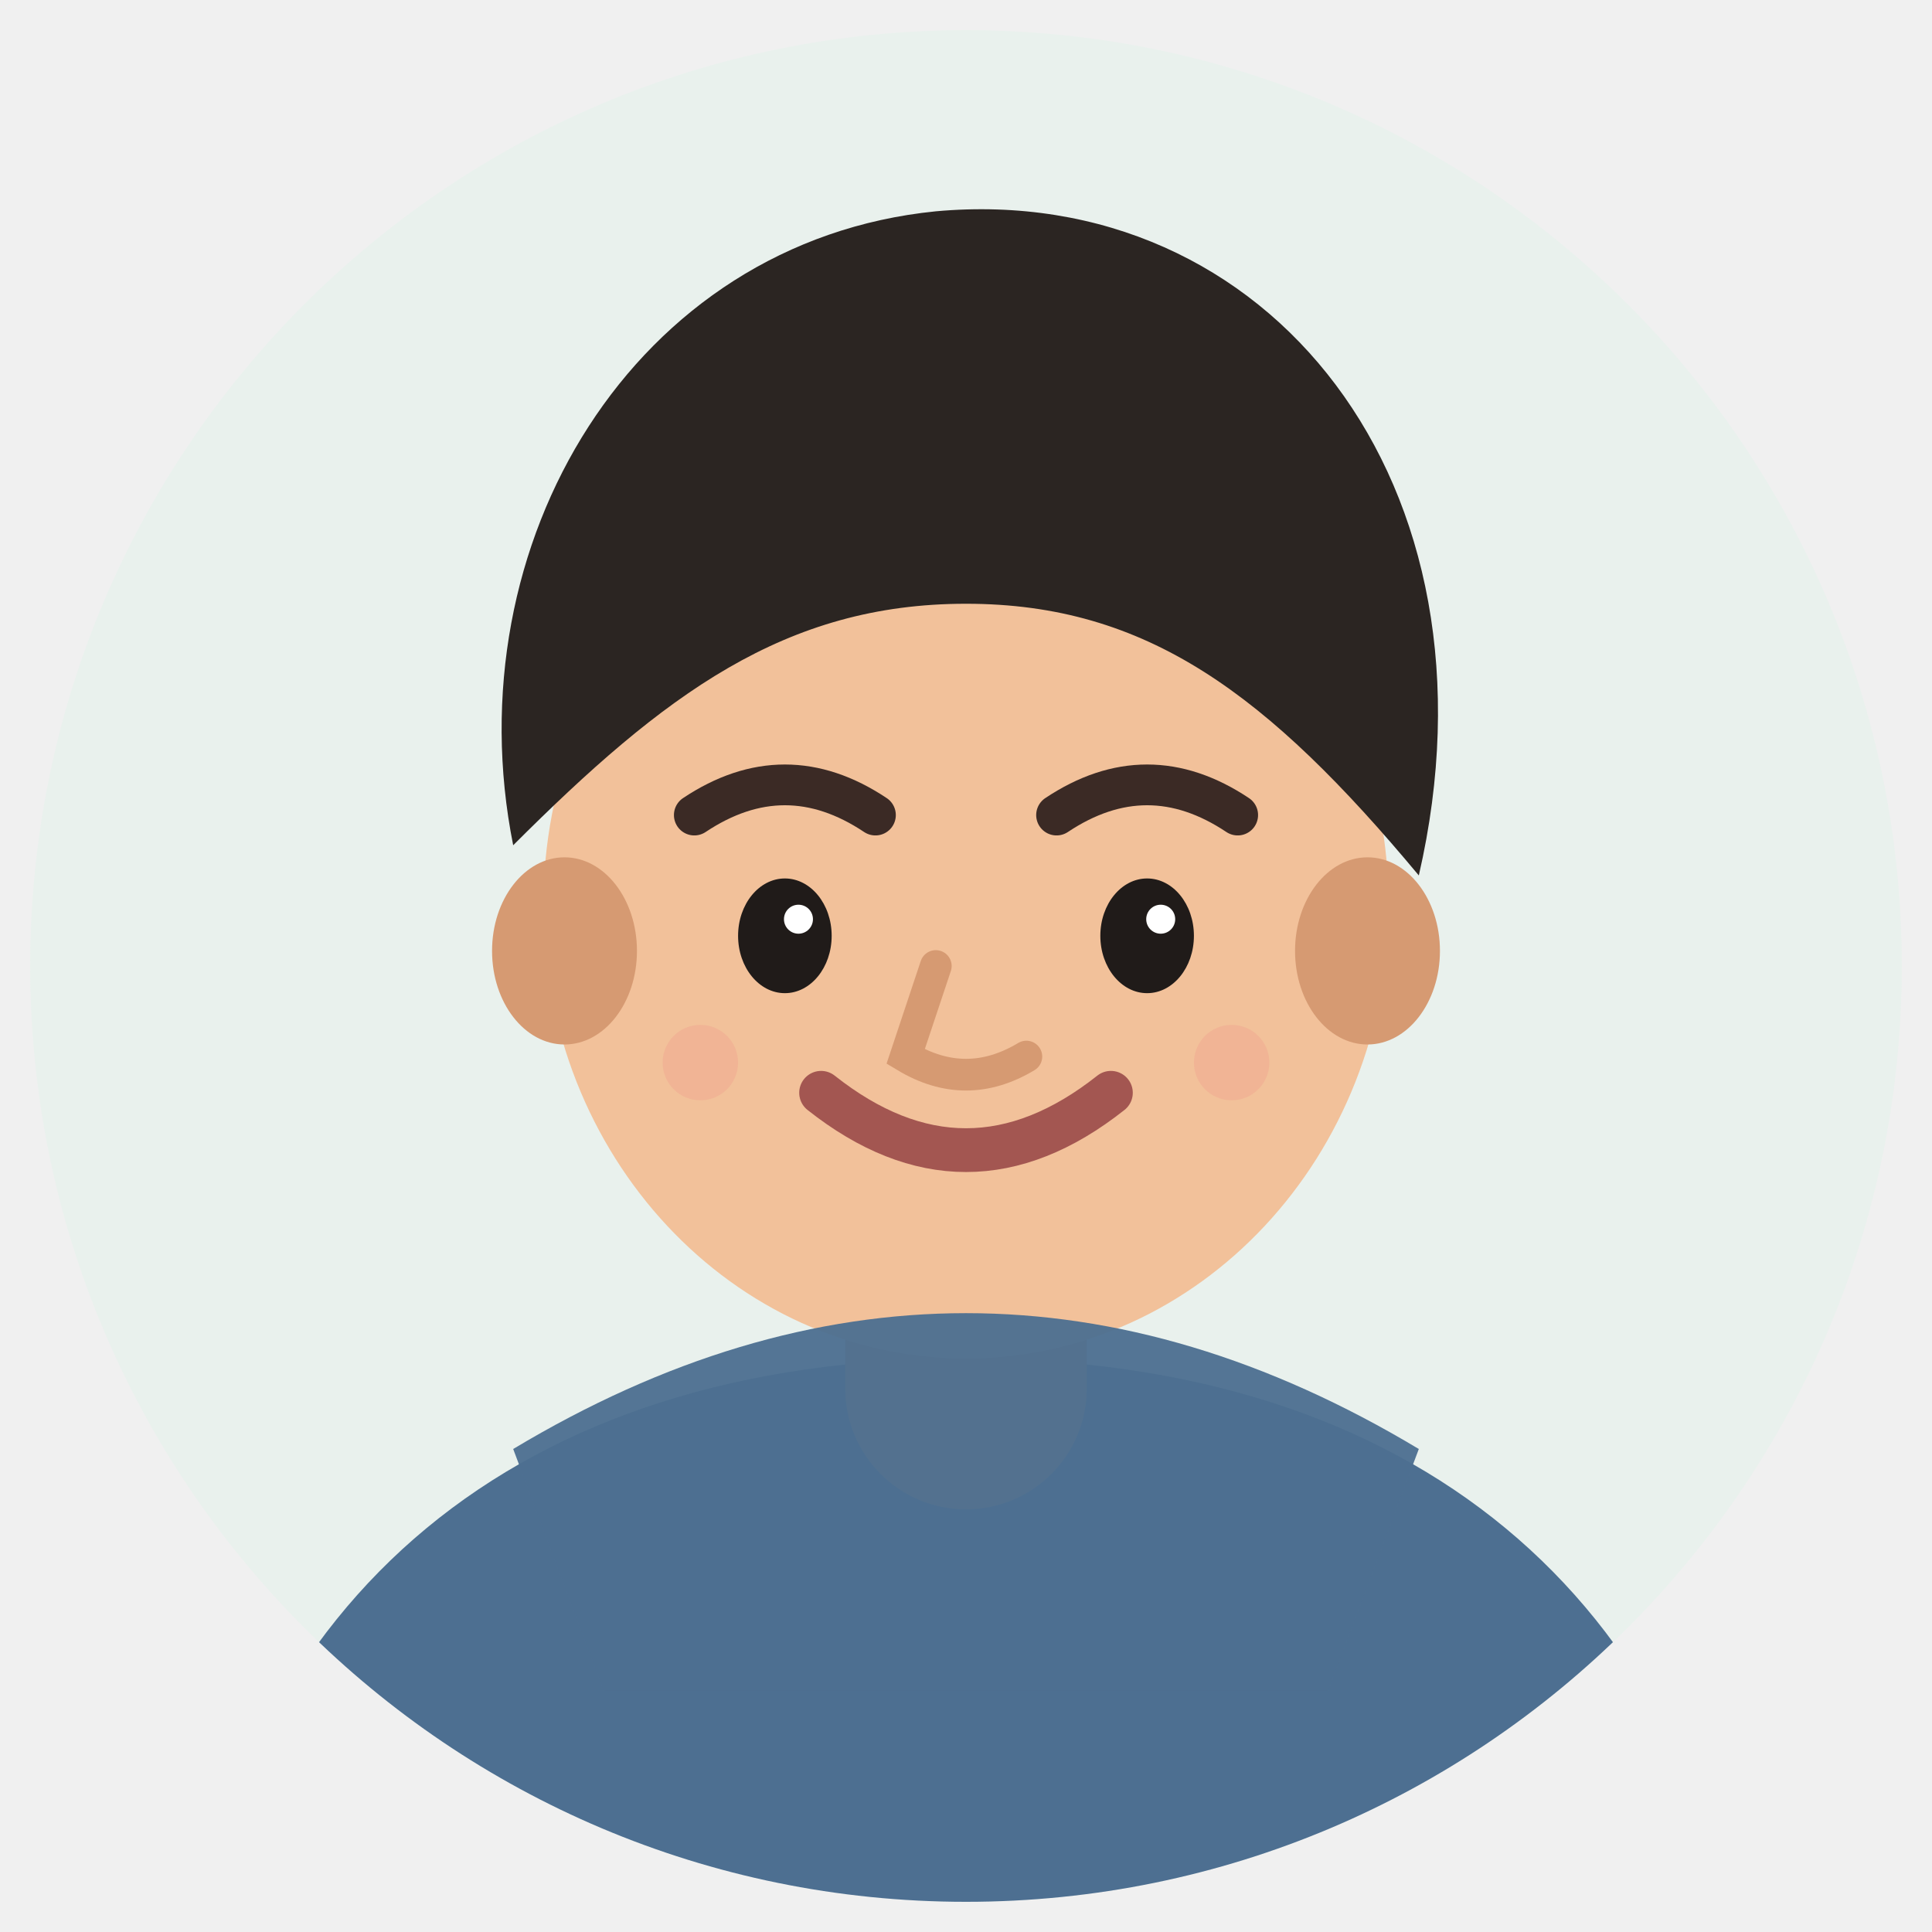
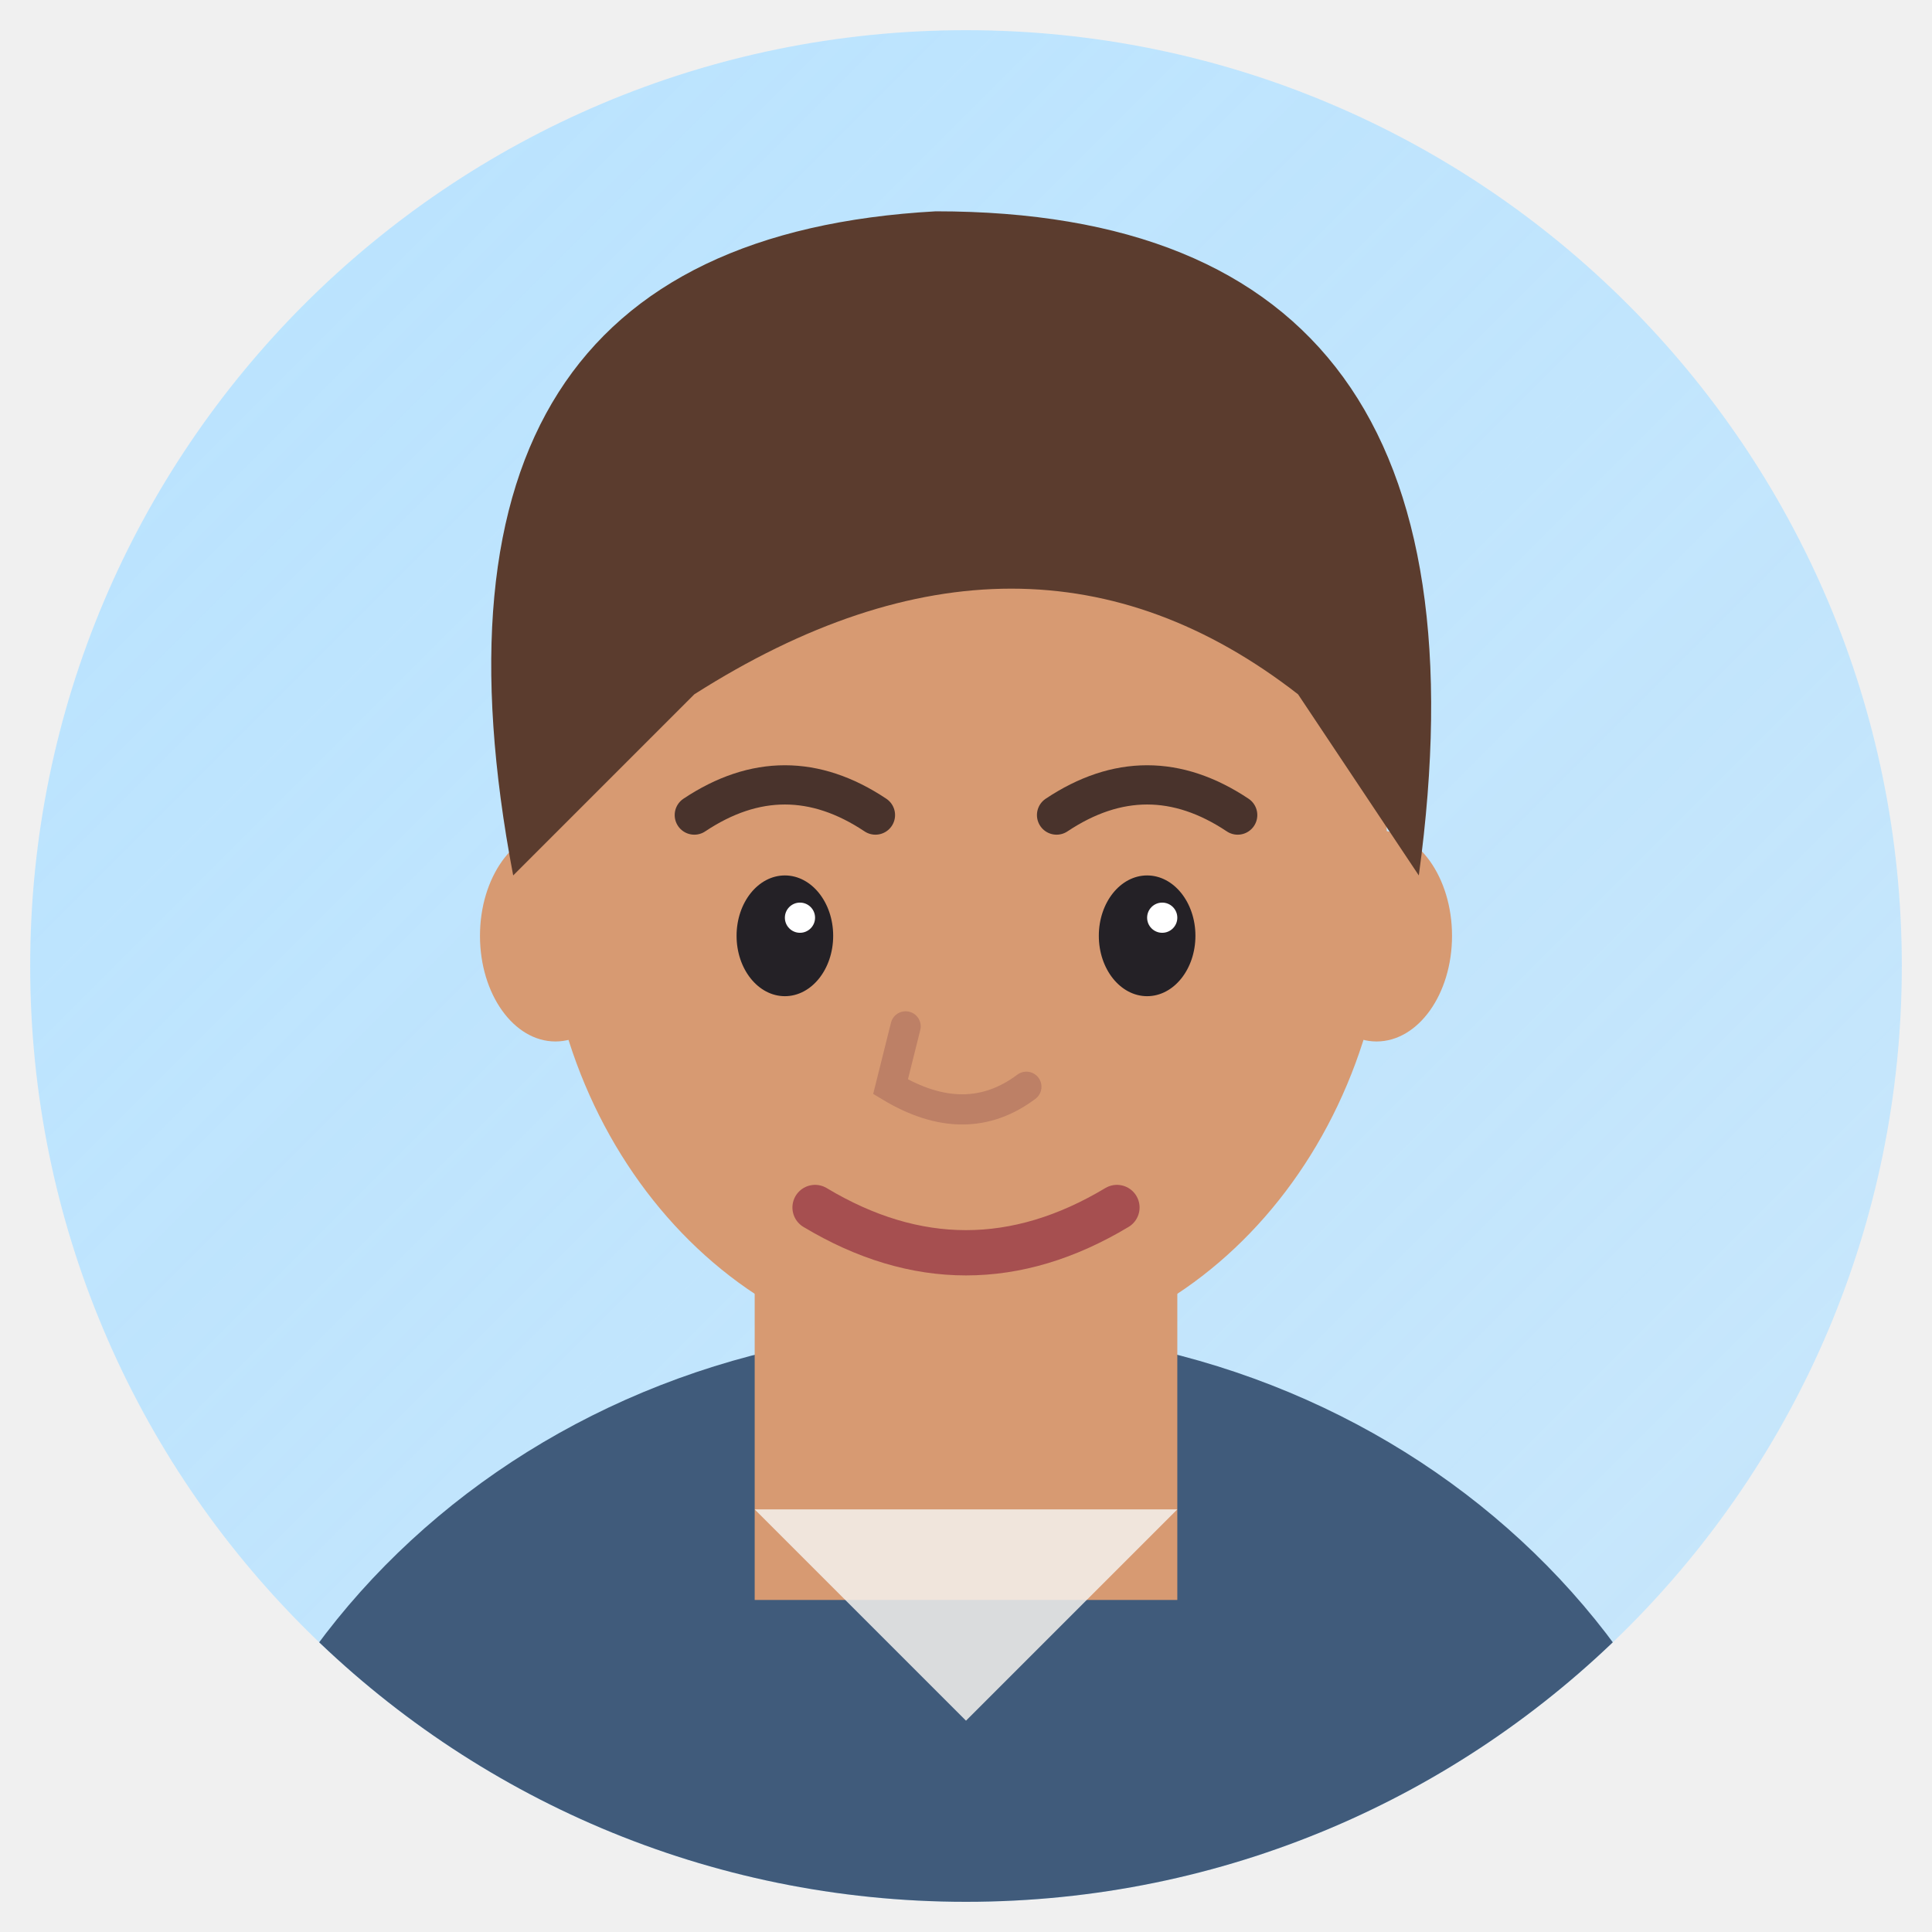
<svg xmlns="http://www.w3.org/2000/svg" width="64" height="64" viewBox="0 0 64 64">
  <defs>
-     <clipPath id="clip">
+     <clipPath id="c">
      <circle cx="32" cy="32" r="31" />
    </clipPath>
+     <linearGradient id="bg" x1="0" y1="0" x2="1" y2="1">
+       <stop stop-color="#b9e3ff" />
+       <stop offset="1" stop-color="#b9e3ff" stop-opacity=".72" />
+     </linearGradient>
  </defs>
-   <circle cx="32" cy="32" r="31" fill="#e9f1ed" />
-   <g clip-path="url(#clip)">
-     <path d="M6 66C8 53 17 45 32 45S56 53 58 66Z" fill="#4d6f91" />
-     <rect x="28" y="39" width="8" height="11" rx="4" fill="#d69a72" />
-     <ellipse cx="32" cy="30" rx="14" ry="15" fill="#f2c19a" />
-     <ellipse cx="18.7" cy="31.5" rx="2.4" ry="3.1" fill="#d69a72" />
-     <ellipse cx="45.3" cy="31.5" rx="2.4" ry="3.1" fill="#d69a72" />
-     <path d="M17 28C15 18 21 8 31 7C42 6 50 16 47 29C42 23 38 20 32 20C26 20 22 23 17 28Z M20 16C25 11 29 9 34 10C39 10 43 12 46 16L43 20C37 16 28 15 21 21Z" fill="#2b2522" />
-     <path d="M23 27Q26 25 29 27M35 27Q38 25 41 27" fill="none" stroke="#3b2a25" stroke-width="1.35" stroke-linecap="round" />
-     <ellipse cx="26" cy="31" rx="1.55" ry="1.9" fill="#201b19" />
-     <ellipse cx="38" cy="31" rx="1.55" ry="1.9" fill="#201b19" />
-     <circle cx="26.45" cy="30.45" r=".48" fill="#fff" />
-     <circle cx="38.45" cy="30.45" r=".48" fill="#fff" />
-     <path d="M31 32L30 35Q32 36.2 34 35" fill="none" stroke="#d69a72" stroke-width="1.05" stroke-linecap="round" />
-     <circle cx="23.2" cy="35.2" r="1.25" fill="#ee8a83" opacity=".23" />
-     <circle cx="40.8" cy="35.2" r="1.25" fill="#ee8a83" opacity=".23" />
-     <path d="M17 48Q32 39 47 48L44 56H20Z" fill="#4d6f91" opacity=".95" />
-     <path d="M27.2 36.2Q32 40 36.8 36.2" fill="none" stroke="#a35651" stroke-width="1.45" stroke-linecap="round" />
+   <circle cx="32" cy="32" r="31" fill="url(#bg)" />
+   <g clip-path="url(#c)">
+     <ellipse cx="32" cy="68" rx="26" ry="24" fill="#405b7b" />
+     <path d="M25 42H39V53H25Z" fill="#d79a72" />
+     <ellipse cx="32" cy="29" rx="14" ry="16" fill="#d79a72" />
+     <ellipse cx="18.4" cy="31" rx="2.5" ry="3.5" fill="#d79a72" />
+     <ellipse cx="45.6" cy="31" rx="2.5" ry="3.5" fill="#d79a72" />
+     <path d="M17 29Q13 8 31 7Q50 7 47 29L43 23Q34 16 23 23Z" fill="#5b3c2e" />
+     <path d="M23 27Q26 25 29 27M35 27Q38 25 41 27" stroke="#49332c" stroke-width="1.3" stroke-linecap="round" fill="none" />
+     <ellipse cx="26" cy="31" rx="1.6" ry="2" fill="#242126" />
+     <ellipse cx="38" cy="31" rx="1.6" ry="2" fill="#242126" />
+     <circle cx="26.5" cy="30.4" r=".5" fill="#fff" />
+     <circle cx="38.5" cy="30.4" r=".5" fill="#fff" />
+     <path d="M30 34L29.5 36Q32 37.5 34 36" stroke="#bd8066" stroke-width="1" fill="none" stroke-linecap="round" />
+     <path d="M27 40Q32 43 37 40" stroke="#a64f50" stroke-width="1.5" fill="none" stroke-linecap="round" />
+     <path d="M25 50L32 57L39 50" fill="#f4f2ef" opacity=".85" />
  </g>
</svg>
